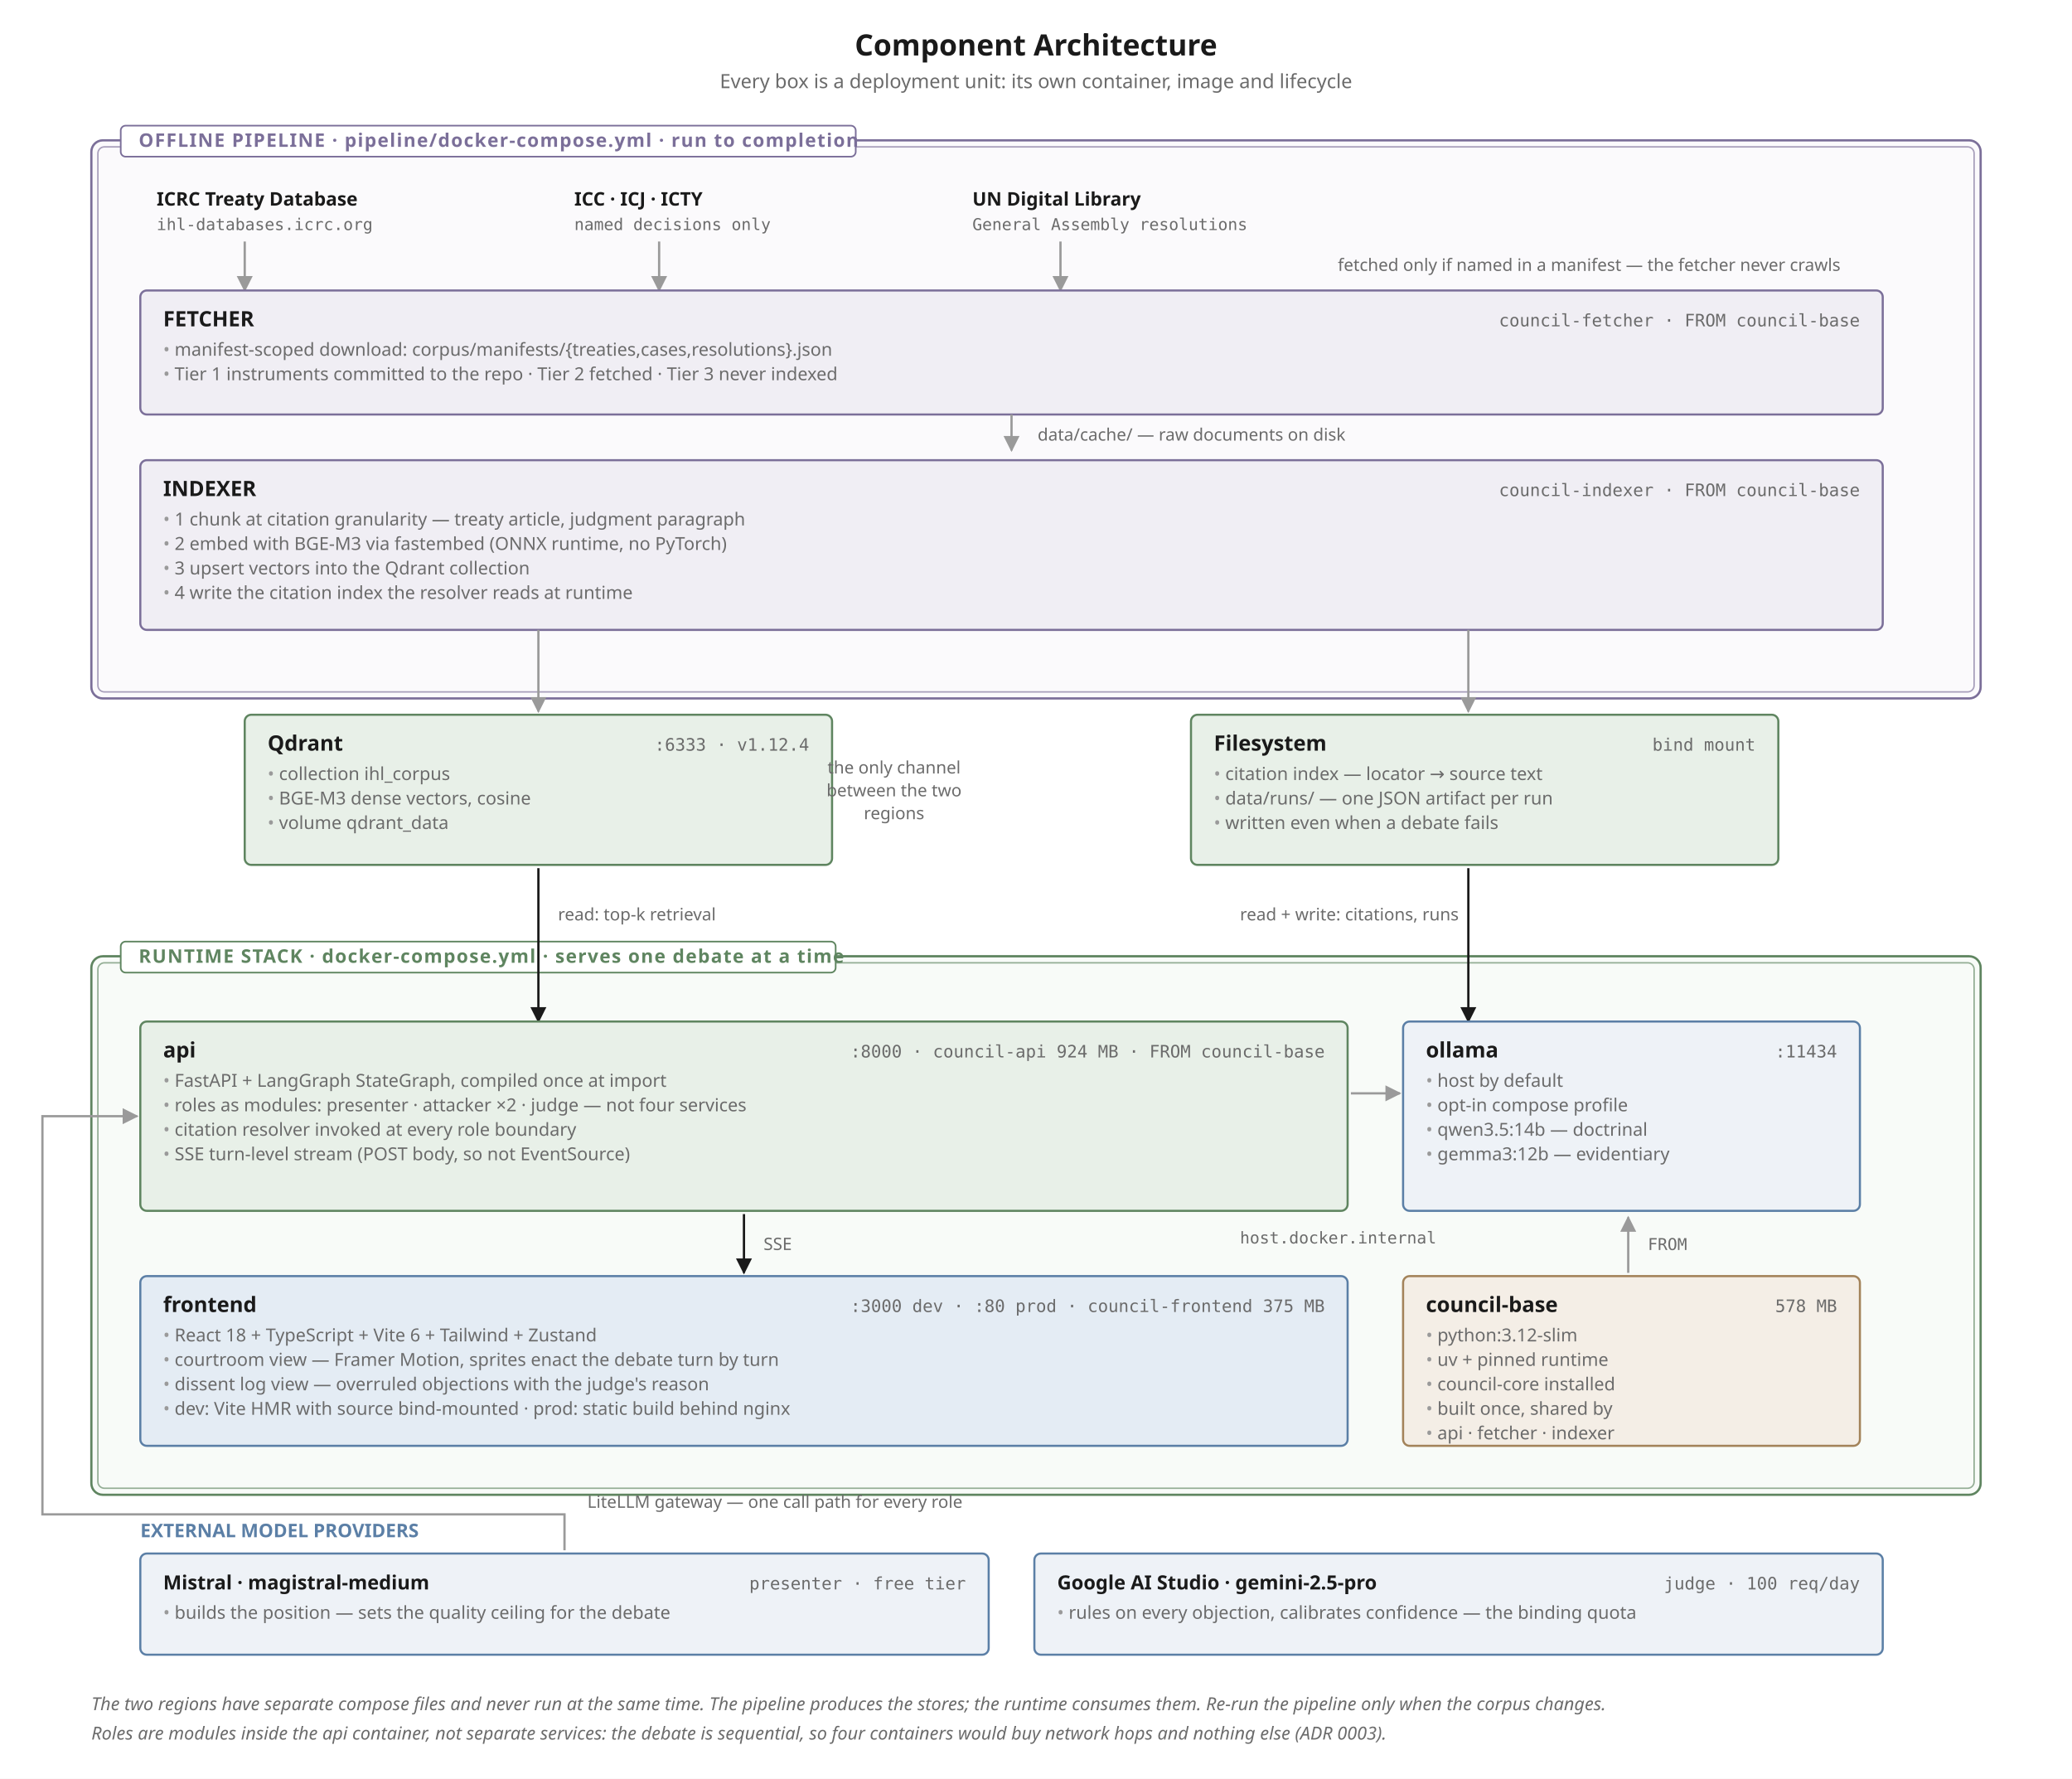
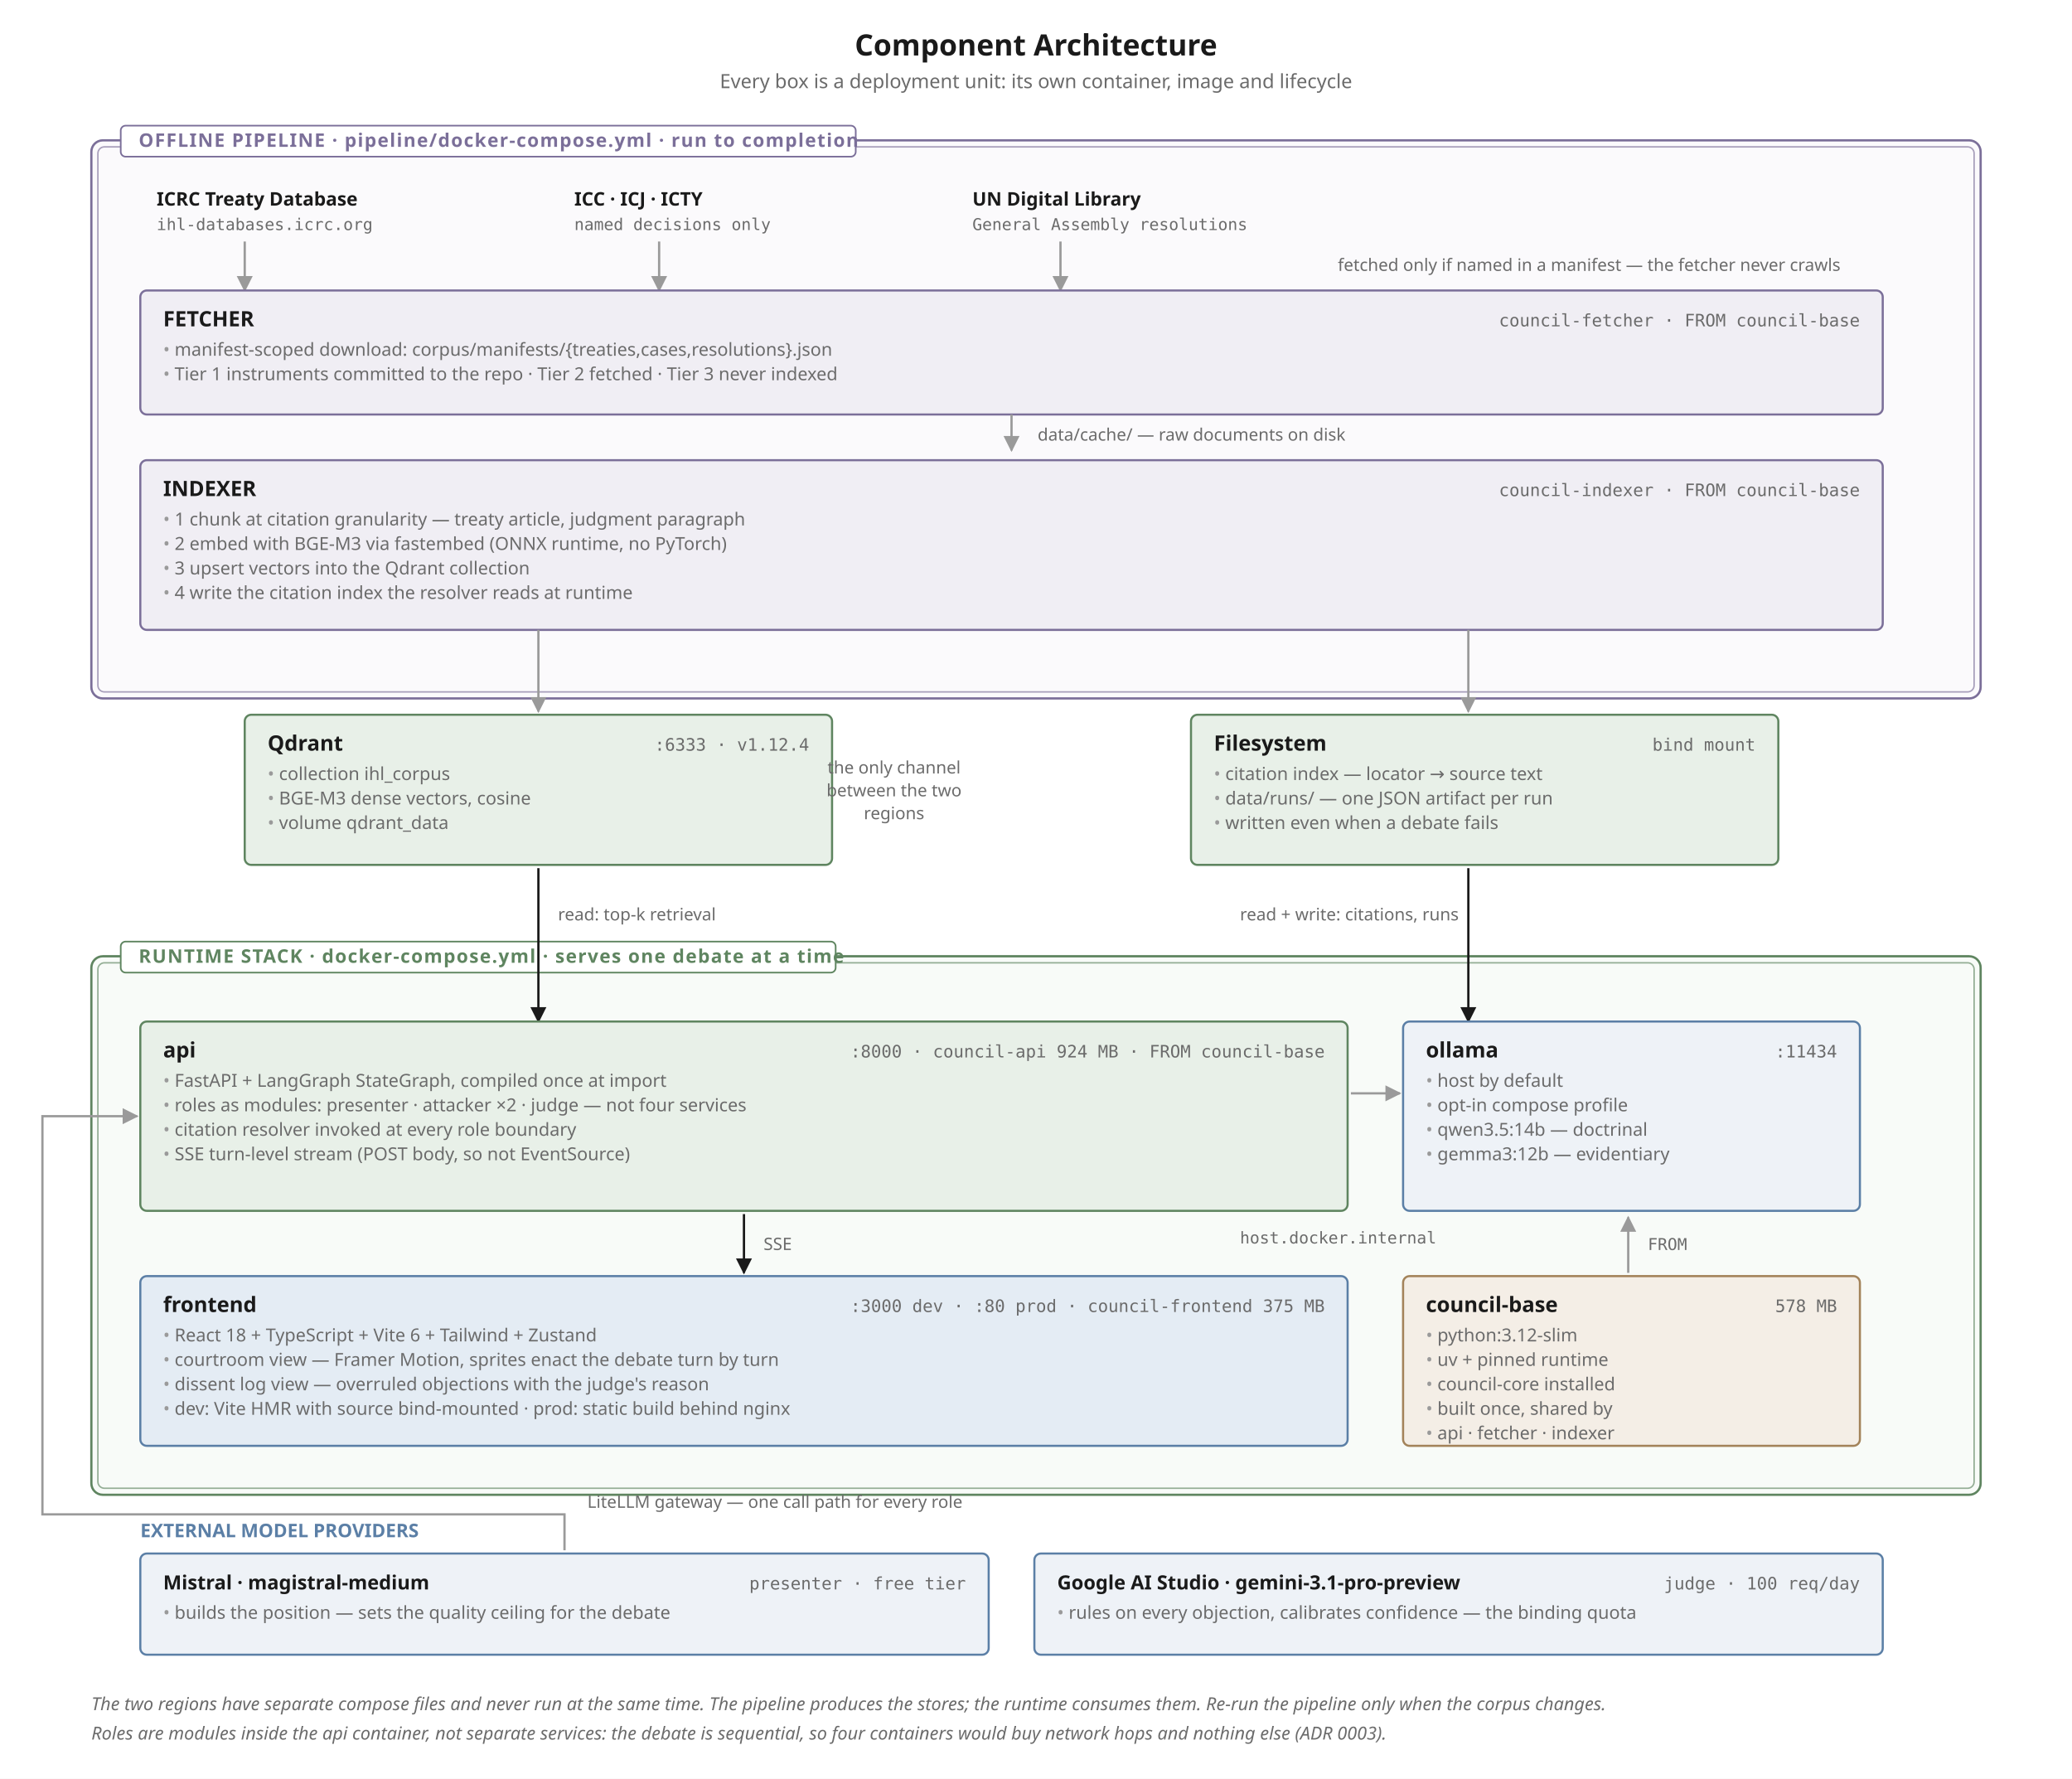
<svg xmlns="http://www.w3.org/2000/svg" width="1270" height="1090" viewBox="0 0 1270 1090" font-family="Calibri, Carlito, 'Segoe UI', sans-serif">
  <defs>
    <marker id="a" viewBox="0 0 10 10" refX="9" refY="5" markerWidth="7" markerHeight="7" orient="auto-start-reverse">
      <path d="M 0 0 L 10 5 L 0 10 z" fill="#9a9a9a" />
    </marker>
    <marker id="ad" viewBox="0 0 10 10" refX="9" refY="5" markerWidth="7" markerHeight="7" orient="auto-start-reverse">
      <path d="M 0 0 L 10 5 L 0 10 z" fill="#1a1a1a" />
    </marker>
  </defs>
  <rect width="1270" height="1090" fill="#ffffff" />
  <text x="635.0" y="34" text-anchor="middle" font-size="18" fill="#1a1a1a" font-weight="700">Component Architecture</text>
  <text x="635.0" y="54" text-anchor="middle" font-size="12" fill="#6b6b6b">Every box is a deployment unit: its own container, image and lifecycle</text>
  <rect x="56" y="86" width="1158" height="342" rx="7" fill="#f0eef4" fill-opacity="0.30" stroke="#7b6f99" stroke-width="1.4" />
  <rect x="60" y="90" width="1150" height="334" rx="4" fill="none" stroke="#7b6f99" stroke-width="0.9" stroke-opacity="0.65" />
  <rect x="74" y="77" width="450.5" height="19" rx="3" fill="#ffffff" stroke="#7b6f99" stroke-width="1" />
  <text x="85" y="90" font-size="11.5" font-weight="700" fill="#7b6f99" letter-spacing="0.7">OFFLINE PIPELINE  ·  pipeline/docker-compose.yml  ·  run to completion</text>
  <text x="96" y="126" text-anchor="start" font-size="11.5" fill="#1a1a1a" font-weight="600">ICRC Treaty Database</text>
  <text x="96" y="141" text-anchor="start" font-size="10" fill="#6b6b6b" font-family="Consolas, 'DejaVu Sans Mono', monospace">ihl-databases.icrc.org</text>
  <text x="352" y="126" text-anchor="start" font-size="11.5" fill="#1a1a1a" font-weight="600">ICC · ICJ · ICTY</text>
  <text x="352" y="141" text-anchor="start" font-size="10" fill="#6b6b6b" font-family="Consolas, 'DejaVu Sans Mono', monospace">named decisions only</text>
  <text x="596" y="126" text-anchor="start" font-size="11.5" fill="#1a1a1a" font-weight="600">UN Digital Library</text>
  <text x="596" y="141" text-anchor="start" font-size="10" fill="#6b6b6b" font-family="Consolas, 'DejaVu Sans Mono', monospace">General Assembly resolutions</text>
  <polyline points="150,148 150,178" fill="none" stroke="#9a9a9a" stroke-width="1.4" marker-end="url(#a)" />
  <polyline points="404,148 404,178" fill="none" stroke="#9a9a9a" stroke-width="1.4" marker-end="url(#a)" />
  <polyline points="650,148 650,178" fill="none" stroke="#9a9a9a" stroke-width="1.4" marker-end="url(#a)" />
  <text x="820" y="166" text-anchor="start" font-size="10.5" fill="#6b6b6b">fetched only if named in a manifest — the fetcher never crawls</text>
  <rect x="86" y="178" width="1068" height="76" rx="4" fill="#f0eef4" stroke="#7b6f99" stroke-width="1.3" />
  <text x="100" y="200" font-size="13" font-weight="700" fill="#1a1a1a">FETCHER</text>
  <text x="1140" y="200" font-size="10.5" fill="#6b6b6b" text-anchor="end" font-family="Consolas, 'DejaVu Sans Mono', monospace">council-fetcher  ·  FROM council-base</text>
  <text x="100" y="218" font-size="11" fill="#6b6b6b">
    <tspan fill="#9a9a9a">•</tspan>  manifest-scoped download: corpus/manifests/{treaties,cases,resolutions}.json</text>
  <text x="100" y="233" font-size="11" fill="#6b6b6b">
    <tspan fill="#9a9a9a">•</tspan>  Tier 1 instruments committed to the repo · Tier 2 fetched · Tier 3 never indexed</text>
  <polyline points="620,254 620,276" fill="none" stroke="#9a9a9a" stroke-width="1.4" marker-end="url(#a)" />
  <text x="636" y="270" text-anchor="start" font-size="10.5" fill="#6b6b6b">data/cache/  — raw documents on disk</text>
  <rect x="86" y="282" width="1068" height="104" rx="4" fill="#f0eef4" stroke="#7b6f99" stroke-width="1.3" />
  <text x="100" y="304" font-size="13" font-weight="700" fill="#1a1a1a">INDEXER</text>
  <text x="1140" y="304" font-size="10.5" fill="#6b6b6b" text-anchor="end" font-family="Consolas, 'DejaVu Sans Mono', monospace">council-indexer  ·  FROM council-base</text>
  <text x="100" y="322" font-size="11" fill="#6b6b6b">
    <tspan fill="#9a9a9a">•</tspan>  1  chunk at citation granularity — treaty article, judgment paragraph</text>
  <text x="100" y="337" font-size="11" fill="#6b6b6b">
    <tspan fill="#9a9a9a">•</tspan>  2  embed with BGE-M3 via fastembed (ONNX runtime, no PyTorch)</text>
  <text x="100" y="352" font-size="11" fill="#6b6b6b">
    <tspan fill="#9a9a9a">•</tspan>  3  upsert vectors into the Qdrant collection</text>
  <text x="100" y="367" font-size="11" fill="#6b6b6b">
    <tspan fill="#9a9a9a">•</tspan>  4  write the citation index the resolver reads at runtime</text>
  <polyline points="330,386 330,436" fill="none" stroke="#9a9a9a" stroke-width="1.4" marker-end="url(#a)" />
  <polyline points="900,386 900,436" fill="none" stroke="#9a9a9a" stroke-width="1.4" marker-end="url(#a)" />
  <rect x="150" y="438" width="360" height="92" rx="4" fill="#e8f0e8" stroke="#5f8560" stroke-width="1.3" />
  <text x="164" y="460" font-size="13" font-weight="700" fill="#1a1a1a">Qdrant</text>
  <text x="496" y="460" font-size="10.5" fill="#6b6b6b" text-anchor="end" font-family="Consolas, 'DejaVu Sans Mono', monospace">:6333  ·  v1.12.4</text>
  <text x="164" y="478" font-size="11" fill="#6b6b6b">
    <tspan fill="#9a9a9a">•</tspan>  collection ihl_corpus</text>
  <text x="164" y="493" font-size="11" fill="#6b6b6b">
    <tspan fill="#9a9a9a">•</tspan>  BGE-M3 dense vectors, cosine</text>
  <text x="164" y="508" font-size="11" fill="#6b6b6b">
    <tspan fill="#9a9a9a">•</tspan>  volume qdrant_data</text>
  <rect x="730" y="438" width="360" height="92" rx="4" fill="#e8f0e8" stroke="#5f8560" stroke-width="1.3" />
  <text x="744" y="460" font-size="13" font-weight="700" fill="#1a1a1a">Filesystem</text>
  <text x="1076" y="460" font-size="10.5" fill="#6b6b6b" text-anchor="end" font-family="Consolas, 'DejaVu Sans Mono', monospace">bind mount</text>
  <text x="744" y="478" font-size="11" fill="#6b6b6b">
    <tspan fill="#9a9a9a">•</tspan>  citation index — locator → source text</text>
  <text x="744" y="493" font-size="11" fill="#6b6b6b">
    <tspan fill="#9a9a9a">•</tspan>  data/runs/ — one JSON artifact per run</text>
  <text x="744" y="508" font-size="11" fill="#6b6b6b">
    <tspan fill="#9a9a9a">•</tspan>  written even when a debate fails</text>
  <text x="548" y="474" text-anchor="middle" font-size="10.5" fill="#6b6b6b">the only channel</text>
  <text x="548" y="488" text-anchor="middle" font-size="10.5" fill="#6b6b6b">between the two</text>
  <text x="548" y="502" text-anchor="middle" font-size="10.5" fill="#6b6b6b">regions</text>
  <rect x="56" y="586" width="1158" height="330" rx="7" fill="#e8f0e8" fill-opacity="0.30" stroke="#5f8560" stroke-width="1.4" />
  <rect x="60" y="590" width="1150" height="322" rx="4" fill="none" stroke="#5f8560" stroke-width="0.9" stroke-opacity="0.65" />
  <rect x="74" y="577" width="438.2" height="19" rx="3" fill="#ffffff" stroke="#5f8560" stroke-width="1" />
  <text x="85" y="590" font-size="11.5" font-weight="700" fill="#5f8560" letter-spacing="0.7">RUNTIME STACK  ·  docker-compose.yml  ·  serves one debate at a time</text>
  <polyline points="330,532 330,626" fill="none" stroke="#1a1a1a" stroke-width="1.4" marker-end="url(#ad)" />
  <text x="342" y="564" text-anchor="start" font-size="10.5" fill="#6b6b6b">read: top-k retrieval</text>
  <polyline points="900,532 900,626" fill="none" stroke="#1a1a1a" stroke-width="1.4" marker-end="url(#ad)" />
  <text x="760" y="564" text-anchor="start" font-size="10.5" fill="#6b6b6b">read + write: citations, runs</text>
  <rect x="86" y="626" width="740" height="116" rx="4" fill="#e8f0e8" stroke="#5f8560" stroke-width="1.3" />
  <text x="100" y="648" font-size="13" font-weight="700" fill="#1a1a1a">api</text>
  <text x="812" y="648" font-size="10.5" fill="#6b6b6b" text-anchor="end" font-family="Consolas, 'DejaVu Sans Mono', monospace">:8000  ·  council-api 924 MB  ·  FROM council-base</text>
  <text x="100" y="666" font-size="11" fill="#6b6b6b">
    <tspan fill="#9a9a9a">•</tspan>  FastAPI + LangGraph StateGraph, compiled once at import</text>
  <text x="100" y="681" font-size="11" fill="#6b6b6b">
    <tspan fill="#9a9a9a">•</tspan>  roles as modules: presenter · attacker ×2 · judge — not four services</text>
  <text x="100" y="696" font-size="11" fill="#6b6b6b">
    <tspan fill="#9a9a9a">•</tspan>  citation resolver invoked at every role boundary</text>
  <text x="100" y="711" font-size="11" fill="#6b6b6b">
    <tspan fill="#9a9a9a">•</tspan>  SSE turn-level stream (POST body, so not EventSource)</text>
  <rect x="860" y="626" width="280" height="116" rx="4" fill="#eef2f7" stroke="#5b7fa6" stroke-width="1.3" />
  <text x="874" y="648" font-size="13" font-weight="700" fill="#1a1a1a">ollama</text>
  <text x="1126" y="648" font-size="10.5" fill="#6b6b6b" text-anchor="end" font-family="Consolas, 'DejaVu Sans Mono', monospace">:11434</text>
  <text x="874" y="666" font-size="11" fill="#6b6b6b">
    <tspan fill="#9a9a9a">•</tspan>  host by default</text>
  <text x="874" y="681" font-size="11" fill="#6b6b6b">
    <tspan fill="#9a9a9a">•</tspan>  opt-in compose profile</text>
  <text x="874" y="696" font-size="11" fill="#6b6b6b">
    <tspan fill="#9a9a9a">•</tspan>  qwen3.5:14b — doctrinal</text>
  <text x="874" y="711" font-size="11" fill="#6b6b6b">
    <tspan fill="#9a9a9a">•</tspan>  gemma3:12b — evidentiary</text>
  <line x1="828" y1="670" x2="858" y2="670" stroke="#9a9a9a" stroke-width="1.4" marker-end="url(#a)" />
  <text x="760" y="762" text-anchor="start" font-size="10" fill="#6b6b6b" font-family="Consolas, 'DejaVu Sans Mono', monospace">host.docker.internal</text>
  <rect x="86" y="782" width="740" height="104" rx="4" fill="#e4ecf4" stroke="#5b7fa6" stroke-width="1.3" />
  <text x="100" y="804" font-size="13" font-weight="700" fill="#1a1a1a">frontend</text>
  <text x="812" y="804" font-size="10.5" fill="#6b6b6b" text-anchor="end" font-family="Consolas, 'DejaVu Sans Mono', monospace">:3000 dev · :80 prod  ·  council-frontend 375 MB</text>
  <text x="100" y="822" font-size="11" fill="#6b6b6b">
    <tspan fill="#9a9a9a">•</tspan>  React 18 + TypeScript + Vite 6 + Tailwind + Zustand</text>
  <text x="100" y="837" font-size="11" fill="#6b6b6b">
    <tspan fill="#9a9a9a">•</tspan>  courtroom view — Framer Motion, sprites enact the debate turn by turn</text>
  <text x="100" y="852" font-size="11" fill="#6b6b6b">
    <tspan fill="#9a9a9a">•</tspan>  dissent log view — overruled objections with the judge's reason</text>
  <text x="100" y="867" font-size="11" fill="#6b6b6b">
    <tspan fill="#9a9a9a">•</tspan>  dev: Vite HMR with source bind-mounted · prod: static build behind nginx</text>
  <polyline points="456,744 456,780" fill="none" stroke="#1a1a1a" stroke-width="1.4" marker-end="url(#ad)" />
  <text x="468" y="766" text-anchor="start" font-size="10.5" fill="#6b6b6b">SSE</text>
  <rect x="860" y="782" width="280" height="104" rx="4" fill="#f4eee6" stroke="#a3835a" stroke-width="1.3" />
  <text x="874" y="804" font-size="13" font-weight="700" fill="#1a1a1a">council-base</text>
  <text x="1126" y="804" font-size="10.5" fill="#6b6b6b" text-anchor="end" font-family="Consolas, 'DejaVu Sans Mono', monospace">578 MB</text>
  <text x="874" y="822" font-size="11" fill="#6b6b6b">
    <tspan fill="#9a9a9a">•</tspan>  python:3.12-slim</text>
  <text x="874" y="837" font-size="11" fill="#6b6b6b">
    <tspan fill="#9a9a9a">•</tspan>  uv + pinned runtime</text>
  <text x="874" y="852" font-size="11" fill="#6b6b6b">
    <tspan fill="#9a9a9a">•</tspan>  council-core installed</text>
  <text x="874" y="867" font-size="11" fill="#6b6b6b">
    <tspan fill="#9a9a9a">•</tspan>  built once, shared by</text>
  <text x="874" y="882" font-size="11" fill="#6b6b6b">
    <tspan fill="#9a9a9a">•</tspan>  api · fetcher · indexer</text>
  <polyline points="998,780 998,746" fill="none" stroke="#9a9a9a" stroke-width="1.4" marker-end="url(#a)" />
  <text x="1010" y="766" text-anchor="start" font-size="10" fill="#6b6b6b" font-family="Consolas, 'DejaVu Sans Mono', monospace">FROM</text>
  <text x="86" y="942" text-anchor="start" font-size="11.5" fill="#5b7fa6" font-weight="700">EXTERNAL MODEL PROVIDERS</text>
  <rect x="86" y="952" width="520" height="62" rx="4" fill="#eef2f7" stroke="#5b7fa6" stroke-width="1.3" />
  <text x="100" y="974" font-size="12" font-weight="700" fill="#1a1a1a">Mistral  ·  magistral-medium</text>
  <text x="592" y="974" font-size="10.5" fill="#6b6b6b" text-anchor="end" font-family="Consolas, 'DejaVu Sans Mono', monospace">presenter  ·  free tier</text>
  <text x="100" y="992" font-size="11" fill="#6b6b6b">
    <tspan fill="#9a9a9a">•</tspan>  builds the position — sets the quality ceiling for the debate</text>
  <rect x="634" y="952" width="520" height="62" rx="4" fill="#eef2f7" stroke="#5b7fa6" stroke-width="1.3" />
-   <text x="648" y="974" font-size="12" font-weight="700" fill="#1a1a1a">Google AI Studio  ·  gemini-2.5-pro</text>
+   <text x="648" y="974" font-size="12" font-weight="700" fill="#1a1a1a">Google AI Studio  ·  gemini-3.1-pro-preview</text>
  <text x="1140" y="974" font-size="10.5" fill="#6b6b6b" text-anchor="end" font-family="Consolas, 'DejaVu Sans Mono', monospace">judge  ·  100 req/day</text>
  <text x="648" y="992" font-size="11" fill="#6b6b6b">
    <tspan fill="#9a9a9a">•</tspan>  rules on every objection, calibrates confidence — the binding quota</text>
  <polyline points="346,950 346,928 26,928 26,684 84,684" fill="none" stroke="#9a9a9a" stroke-width="1.4" marker-end="url(#a)" />
  <text x="360" y="924" text-anchor="start" font-size="10.5" fill="#6b6b6b">LiteLLM gateway — one call path for every role</text>
  <text x="56" y="1048" text-anchor="start" font-size="11" fill="#6b6b6b" font-style="italic">The two regions have separate compose files and never run at the same time. The pipeline produces the stores; the runtime consumes them. Re-run the pipeline only when the corpus changes.</text>
  <text x="56" y="1066" text-anchor="start" font-size="11" fill="#6b6b6b" font-style="italic">Roles are modules inside the api container, not separate services: the debate is sequential, so four containers would buy network hops and nothing else (ADR 0003).</text>
</svg>
